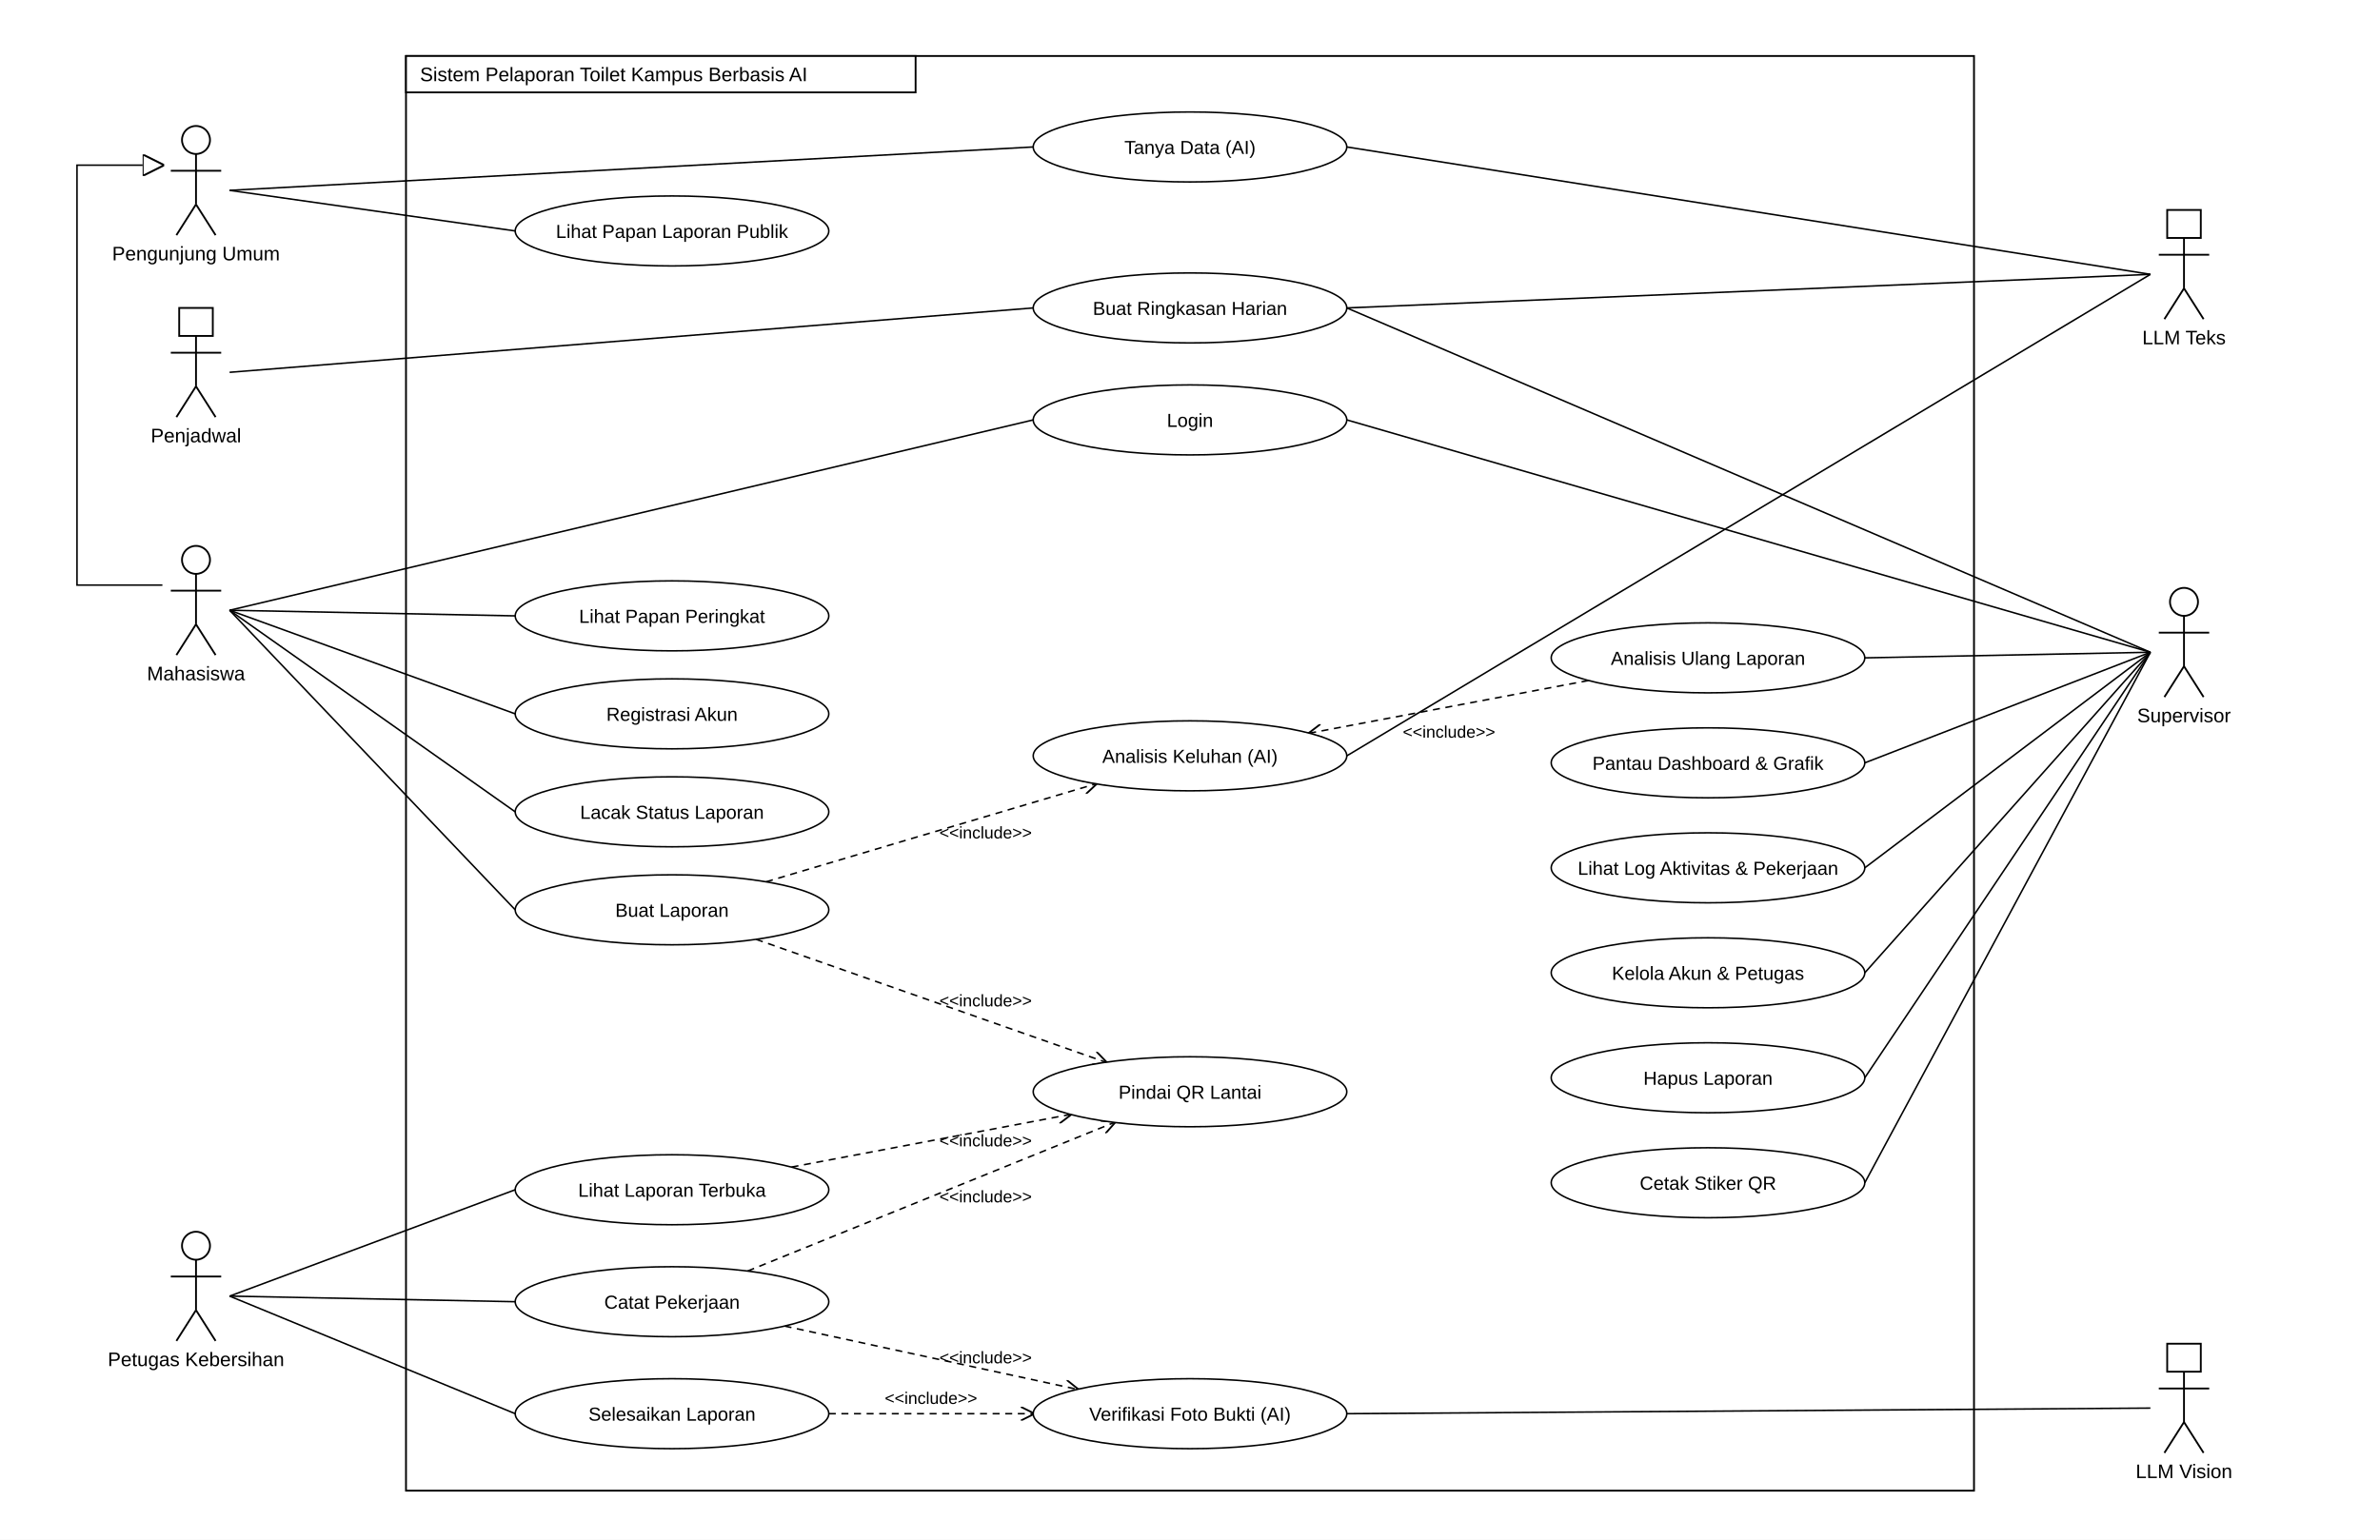
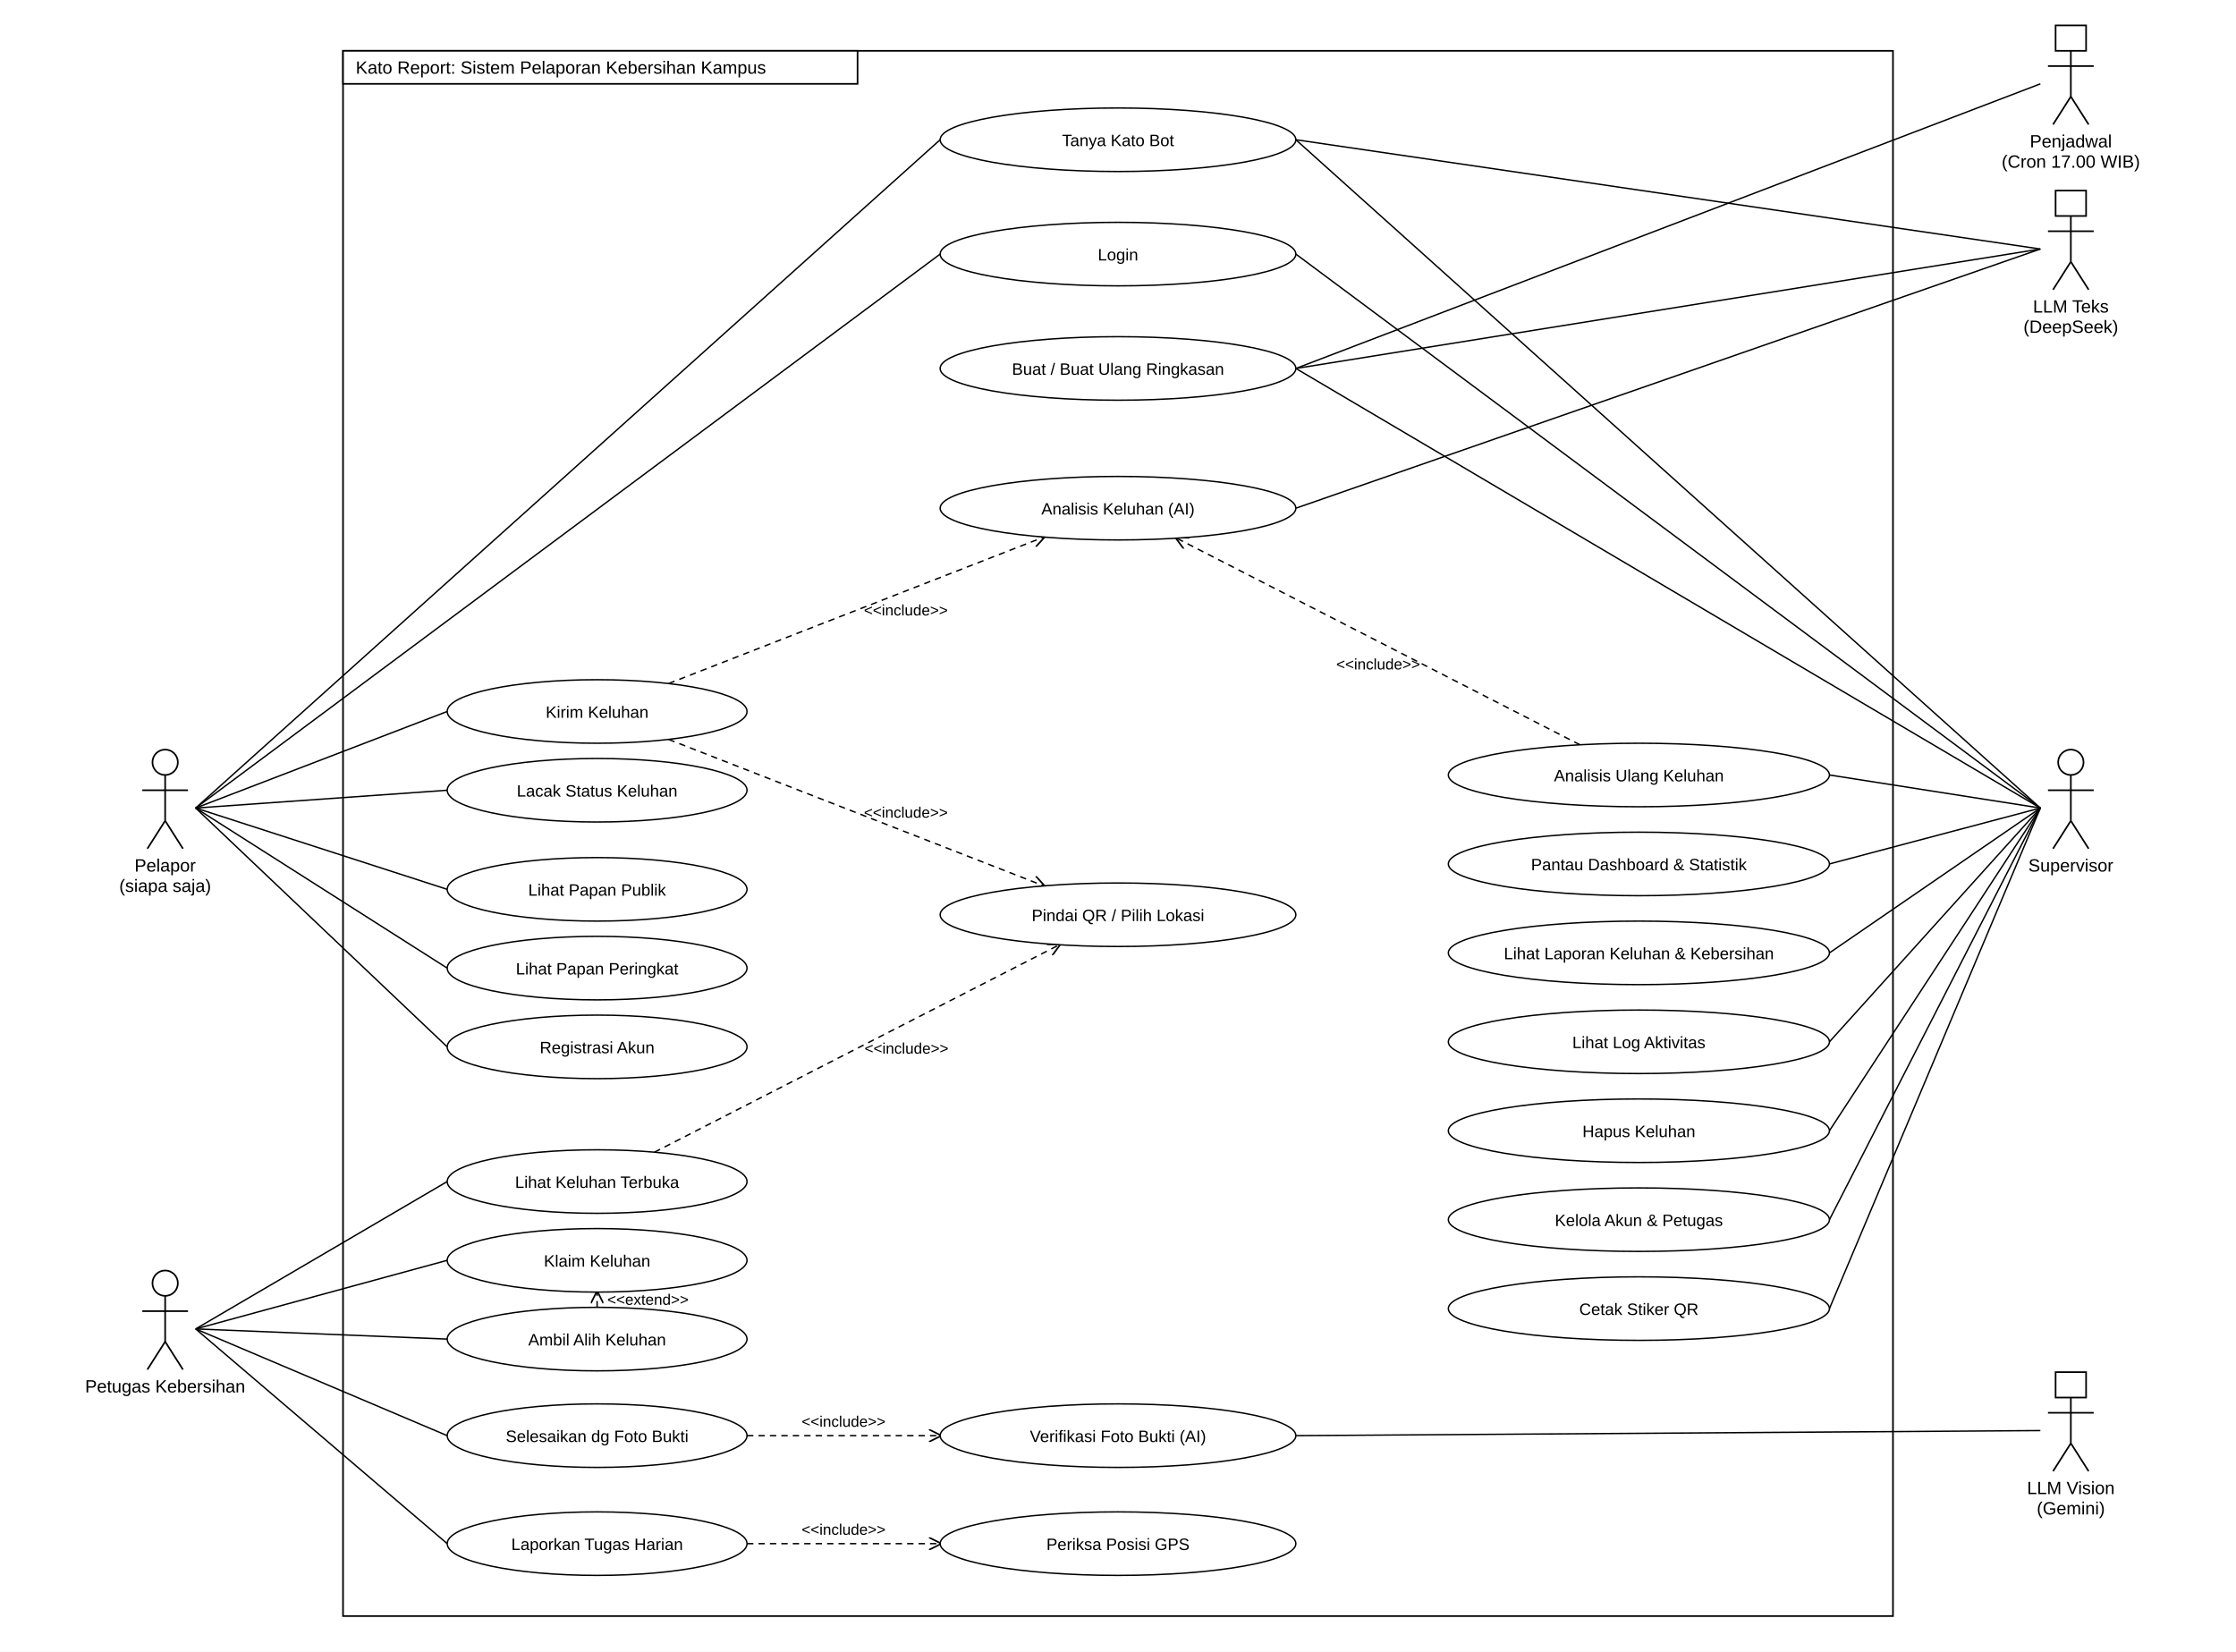
- <svg xmlns="http://www.w3.org/2000/svg" width="1700" height="1100" viewBox="0 0 1700 1100" font-family="Arial, Helvetica, sans-serif" fill="#000">
+ <svg xmlns="http://www.w3.org/2000/svg" width="1760" height="1300" viewBox="0 0 1760 1300" font-family="Arial, Helvetica, sans-serif" fill="#000">
  <defs>
    <marker id="open" viewBox="0 0 10 10" refX="9" refY="5" markerWidth="9" markerHeight="9" orient="auto">
      <path d="M0,0 L10,5 L0,10" fill="none" stroke="#000" stroke-width="1.3" />
    </marker>
    <marker id="gen" viewBox="0 0 12 12" refX="11" refY="6" markerWidth="14" markerHeight="14" orient="auto">
      <path d="M0,0 L12,6 L0,12 z" fill="#fff" stroke="#000" stroke-width="1.1" />
    </marker>
  </defs>
-   <rect width="1700" height="1100" fill="#fff" />
-   <rect x="290" y="40" width="1120" height="1025" fill="#fff" stroke="#000" stroke-width="1.3" />
-   <rect x="290" y="40" width="364" height="26" fill="#fff" stroke="#000" stroke-width="1.3" />
-   <text x="300" y="58" font-size="14">Sistem Pelaporan Toilet Kampus Berbasis AI</text>
-   <line x1="164.0" y1="136.0" x2="368.0" y2="165.0" stroke="#000" stroke-width="1.1" />
-   <line x1="164.0" y1="136.0" x2="738.0" y2="105.0" stroke="#000" stroke-width="1.1" />
-   <line x1="164.0" y1="266.0" x2="738.0" y2="220.0" stroke="#000" stroke-width="1.1" />
-   <line x1="164.0" y1="436.0" x2="368.0" y2="440.0" stroke="#000" stroke-width="1.1" />
-   <line x1="164.0" y1="436.0" x2="368.0" y2="510.0" stroke="#000" stroke-width="1.1" />
-   <line x1="164.0" y1="436.0" x2="368.0" y2="650.0" stroke="#000" stroke-width="1.1" />
-   <line x1="164.0" y1="436.0" x2="368.0" y2="580.0" stroke="#000" stroke-width="1.1" />
-   <line x1="164.0" y1="436.0" x2="738.0" y2="300.0" stroke="#000" stroke-width="1.1" />
-   <line x1="164.0" y1="926.0" x2="368.0" y2="850.0" stroke="#000" stroke-width="1.1" />
-   <line x1="164.0" y1="926.0" x2="368.0" y2="930.0" stroke="#000" stroke-width="1.1" />
-   <line x1="164.0" y1="926.0" x2="368.0" y2="1010.0" stroke="#000" stroke-width="1.1" />
-   <line x1="1536.0" y1="196.0" x2="962.0" y2="105.0" stroke="#000" stroke-width="1.1" />
-   <line x1="1536.0" y1="196.0" x2="962.0" y2="220.0" stroke="#000" stroke-width="1.1" />
-   <line x1="1536.0" y1="196.0" x2="962.0" y2="540.0" stroke="#000" stroke-width="1.1" />
-   <line x1="1536.0" y1="466.0" x2="962.0" y2="300.0" stroke="#000" stroke-width="1.1" />
-   <line x1="1536.0" y1="466.0" x2="962.0" y2="220.0" stroke="#000" stroke-width="1.1" />
-   <line x1="1536.0" y1="466.0" x2="1332.0" y2="470.0" stroke="#000" stroke-width="1.1" />
-   <line x1="1536.0" y1="466.0" x2="1332.0" y2="545.0" stroke="#000" stroke-width="1.1" />
-   <line x1="1536.0" y1="466.0" x2="1332.0" y2="620.0" stroke="#000" stroke-width="1.1" />
-   <line x1="1536.0" y1="466.0" x2="1332.0" y2="695.0" stroke="#000" stroke-width="1.1" />
-   <line x1="1536.0" y1="466.0" x2="1332.0" y2="770.0" stroke="#000" stroke-width="1.1" />
-   <line x1="1536.0" y1="466.0" x2="1332.0" y2="845.0" stroke="#000" stroke-width="1.1" />
-   <line x1="1536.0" y1="1006.0" x2="962.0" y2="1010.0" stroke="#000" stroke-width="1.1" />
-   <line x1="547.2" y1="630.0" x2="782.8" y2="560.0" stroke="#000" stroke-width="1.1" stroke-dasharray="5 4" marker-end="url(#open)" />
-   <text x="671.0" y="599.0" font-size="12">&lt;&lt;include&gt;&gt;</text>
-   <line x1="1134.6" y1="486.2" x2="935.4" y2="523.8" stroke="#000" stroke-width="1.1" stroke-dasharray="5 4" marker-end="url(#open)" />
-   <text x="1035.0" y="527.0" font-size="12" text-anchor="middle">&lt;&lt;include&gt;&gt;</text>
-   <line x1="540.1" y1="671.1" x2="789.9" y2="758.9" stroke="#000" stroke-width="1.1" stroke-dasharray="5 4" marker-end="url(#open)" />
-   <text x="671.0" y="719.0" font-size="12">&lt;&lt;include&gt;&gt;</text>
-   <line x1="565.4" y1="833.8" x2="764.6" y2="796.2" stroke="#000" stroke-width="1.1" stroke-dasharray="5 4" marker-end="url(#open)" />
-   <text x="671.0" y="819.0" font-size="12">&lt;&lt;include&gt;&gt;</text>
-   <line x1="534.0" y1="908.1" x2="796.0" y2="801.9" stroke="#000" stroke-width="1.1" stroke-dasharray="5 4" marker-end="url(#open)" />
-   <text x="671.0" y="859.0" font-size="12">&lt;&lt;include&gt;&gt;</text>
-   <line x1="560.4" y1="947.4" x2="769.6" y2="992.6" stroke="#000" stroke-width="1.1" stroke-dasharray="5 4" marker-end="url(#open)" />
-   <text x="671.0" y="974.0" font-size="12">&lt;&lt;include&gt;&gt;</text>
-   <line x1="592.0" y1="1010.0" x2="738.0" y2="1010.0" stroke="#000" stroke-width="1.1" stroke-dasharray="5 4" marker-end="url(#open)" />
-   <text x="665.0" y="1003.0" font-size="12" text-anchor="middle">&lt;&lt;include&gt;&gt;</text>
-   <polyline points="116,418 55,418 55,118 116,118" fill="none" stroke="#000" stroke-width="1.1" marker-end="url(#gen)" />
-   <ellipse cx="480" cy="165" rx="112" ry="25" fill="#fff" stroke="#000" stroke-width="1.1" />
-   <text x="480" y="170" font-size="13.5" text-anchor="middle">Lihat Papan Laporan Publik</text>
-   <ellipse cx="480" cy="440" rx="112" ry="25" fill="#fff" stroke="#000" stroke-width="1.1" />
-   <text x="480" y="445" font-size="13.5" text-anchor="middle">Lihat Papan Peringkat</text>
-   <ellipse cx="480" cy="510" rx="112" ry="25" fill="#fff" stroke="#000" stroke-width="1.1" />
-   <text x="480" y="515" font-size="13.5" text-anchor="middle">Registrasi Akun</text>
-   <ellipse cx="480" cy="650" rx="112" ry="25" fill="#fff" stroke="#000" stroke-width="1.1" />
-   <text x="480" y="655" font-size="13.5" text-anchor="middle">Buat Laporan</text>
-   <ellipse cx="480" cy="580" rx="112" ry="25" fill="#fff" stroke="#000" stroke-width="1.1" />
-   <text x="480" y="585" font-size="13.5" text-anchor="middle">Lacak Status Laporan</text>
-   <ellipse cx="480" cy="850" rx="112" ry="25" fill="#fff" stroke="#000" stroke-width="1.1" />
-   <text x="480" y="855" font-size="13.5" text-anchor="middle">Lihat Laporan Terbuka</text>
-   <ellipse cx="480" cy="930" rx="112" ry="25" fill="#fff" stroke="#000" stroke-width="1.1" />
-   <text x="480" y="935" font-size="13.5" text-anchor="middle">Catat Pekerjaan</text>
-   <ellipse cx="480" cy="1010" rx="112" ry="25" fill="#fff" stroke="#000" stroke-width="1.1" />
-   <text x="480" y="1015" font-size="13.5" text-anchor="middle">Selesaikan Laporan</text>
-   <ellipse cx="850" cy="105" rx="112" ry="25" fill="#fff" stroke="#000" stroke-width="1.1" />
-   <text x="850" y="110" font-size="13.5" text-anchor="middle">Tanya Data (AI)</text>
-   <ellipse cx="850" cy="220" rx="112" ry="25" fill="#fff" stroke="#000" stroke-width="1.1" />
-   <text x="850" y="225" font-size="13.5" text-anchor="middle">Buat Ringkasan Harian</text>
-   <ellipse cx="850" cy="300" rx="112" ry="25" fill="#fff" stroke="#000" stroke-width="1.1" />
-   <text x="850" y="305" font-size="13.5" text-anchor="middle">Login</text>
-   <ellipse cx="850" cy="540" rx="112" ry="25" fill="#fff" stroke="#000" stroke-width="1.1" />
-   <text x="850" y="545" font-size="13.5" text-anchor="middle">Analisis Keluhan (AI)</text>
-   <ellipse cx="850" cy="780" rx="112" ry="25" fill="#fff" stroke="#000" stroke-width="1.1" />
-   <text x="850" y="785" font-size="13.5" text-anchor="middle">Pindai QR Lantai</text>
-   <ellipse cx="850" cy="1010" rx="112" ry="25" fill="#fff" stroke="#000" stroke-width="1.1" />
-   <text x="850" y="1015" font-size="13.5" text-anchor="middle">Verifikasi Foto Bukti (AI)</text>
-   <ellipse cx="1220" cy="470" rx="112" ry="25" fill="#fff" stroke="#000" stroke-width="1.1" />
-   <text x="1220" y="475" font-size="13.5" text-anchor="middle">Analisis Ulang Laporan</text>
-   <ellipse cx="1220" cy="545" rx="112" ry="25" fill="#fff" stroke="#000" stroke-width="1.1" />
-   <text x="1220" y="550" font-size="13.5" text-anchor="middle">Pantau Dashboard &amp; Grafik</text>
-   <ellipse cx="1220" cy="620" rx="112" ry="25" fill="#fff" stroke="#000" stroke-width="1.1" />
-   <text x="1220" y="625" font-size="13.5" text-anchor="middle">Lihat Log Aktivitas &amp; Pekerjaan</text>
-   <ellipse cx="1220" cy="695" rx="112" ry="25" fill="#fff" stroke="#000" stroke-width="1.1" />
-   <text x="1220" y="700" font-size="13.5" text-anchor="middle">Kelola Akun &amp; Petugas</text>
-   <ellipse cx="1220" cy="770" rx="112" ry="25" fill="#fff" stroke="#000" stroke-width="1.1" />
-   <text x="1220" y="775" font-size="13.5" text-anchor="middle">Hapus Laporan</text>
-   <ellipse cx="1220" cy="845" rx="112" ry="25" fill="#fff" stroke="#000" stroke-width="1.1" />
-   <text x="1220" y="850" font-size="13.5" text-anchor="middle">Cetak Stiker QR</text>
+   <rect width="1760" height="1300" fill="#fff" />
+   <rect x="270" y="40" width="1220" height="1232" fill="#fff" stroke="#000" stroke-width="1.3" />
+   <rect x="270" y="40" width="405" height="26" fill="#fff" stroke="#000" stroke-width="1.3" />
+   <text x="280" y="58" font-size="14">Kato Report: Sistem Pelaporan Kebersihan Kampus</text>
+   <line x1="154.0" y1="636.0" x2="352.0" y2="700.0" stroke="#000" stroke-width="1.1" />
+   <line x1="154.0" y1="636.0" x2="352.0" y2="762.0" stroke="#000" stroke-width="1.1" />
+   <line x1="154.0" y1="636.0" x2="352.0" y2="824.0" stroke="#000" stroke-width="1.1" />
+   <line x1="154.0" y1="636.0" x2="352.0" y2="560.0" stroke="#000" stroke-width="1.1" />
+   <line x1="154.0" y1="636.0" x2="352.0" y2="622.0" stroke="#000" stroke-width="1.1" />
+   <line x1="154.0" y1="636.0" x2="740.0" y2="200.0" stroke="#000" stroke-width="1.1" />
+   <line x1="154.0" y1="636.0" x2="740.0" y2="110.0" stroke="#000" stroke-width="1.1" />
+   <line x1="154.0" y1="1046.0" x2="352.0" y2="930.0" stroke="#000" stroke-width="1.1" />
+   <line x1="154.0" y1="1046.0" x2="352.0" y2="992.0" stroke="#000" stroke-width="1.1" />
+   <line x1="154.0" y1="1046.0" x2="352.0" y2="1054.0" stroke="#000" stroke-width="1.1" />
+   <line x1="154.0" y1="1046.0" x2="352.0" y2="1130.0" stroke="#000" stroke-width="1.1" />
+   <line x1="154.0" y1="1046.0" x2="352.0" y2="1215.0" stroke="#000" stroke-width="1.1" />
+   <line x1="1606.0" y1="66.0" x2="1020.0" y2="290.0" stroke="#000" stroke-width="1.1" />
+   <line x1="1606.0" y1="196.0" x2="1020.0" y2="110.0" stroke="#000" stroke-width="1.1" />
+   <line x1="1606.0" y1="196.0" x2="1020.0" y2="290.0" stroke="#000" stroke-width="1.1" />
+   <line x1="1606.0" y1="196.0" x2="1020.0" y2="400.0" stroke="#000" stroke-width="1.1" />
+   <line x1="1606.0" y1="636.0" x2="1020.0" y2="200.0" stroke="#000" stroke-width="1.1" />
+   <line x1="1606.0" y1="636.0" x2="1020.0" y2="110.0" stroke="#000" stroke-width="1.1" />
+   <line x1="1606.0" y1="636.0" x2="1020.0" y2="290.0" stroke="#000" stroke-width="1.1" />
+   <line x1="1606.0" y1="636.0" x2="1440.0" y2="680.0" stroke="#000" stroke-width="1.1" />
+   <line x1="1606.0" y1="636.0" x2="1440.0" y2="750.0" stroke="#000" stroke-width="1.1" />
+   <line x1="1606.0" y1="636.0" x2="1440.0" y2="610.0" stroke="#000" stroke-width="1.1" />
+   <line x1="1606.0" y1="636.0" x2="1440.0" y2="820.0" stroke="#000" stroke-width="1.1" />
+   <line x1="1606.0" y1="636.0" x2="1440.0" y2="960.0" stroke="#000" stroke-width="1.1" />
+   <line x1="1606.0" y1="636.0" x2="1440.0" y2="890.0" stroke="#000" stroke-width="1.1" />
+   <line x1="1606.0" y1="636.0" x2="1440.0" y2="1030.0" stroke="#000" stroke-width="1.1" />
+   <line x1="1606.0" y1="1126.0" x2="1020.0" y2="1130.0" stroke="#000" stroke-width="1.1" />
+   <line x1="526.3" y1="538.0" x2="821.7" y2="422.7" stroke="#000" stroke-width="1.1" stroke-dasharray="5 4" marker-end="url(#open)" />
+   <text x="680.0" y="484.4" font-size="12">&lt;&lt;include&gt;&gt;</text>
+   <line x1="1243.6" y1="586.2" x2="926.1" y2="423.6" stroke="#000" stroke-width="1.1" stroke-dasharray="5 4" marker-end="url(#open)" />
+   <text x="1084.8" y="526.9" font-size="12" text-anchor="middle">&lt;&lt;include&gt;&gt;</text>
+   <line x1="526.3" y1="582.0" x2="821.7" y2="697.3" stroke="#000" stroke-width="1.1" stroke-dasharray="5 4" marker-end="url(#open)" />
+   <text x="680.0" y="643.6" font-size="12">&lt;&lt;include&gt;&gt;</text>
+   <line x1="515.1" y1="906.9" x2="833.9" y2="743.6" stroke="#000" stroke-width="1.1" stroke-dasharray="5 4" marker-end="url(#open)" />
+   <text x="680.5" y="829.3" font-size="12">&lt;&lt;include&gt;&gt;</text>
+   <line x1="588.0" y1="1130.0" x2="740.0" y2="1130.0" stroke="#000" stroke-width="1.1" stroke-dasharray="5 4" marker-end="url(#open)" />
+   <text x="664.0" y="1123.0" font-size="12" text-anchor="middle">&lt;&lt;include&gt;&gt;</text>
+   <line x1="588.0" y1="1215.0" x2="740.0" y2="1215.0" stroke="#000" stroke-width="1.1" stroke-dasharray="5 4" marker-end="url(#open)" />
+   <text x="664.0" y="1208.0" font-size="12" text-anchor="middle">&lt;&lt;include&gt;&gt;</text>
+   <line x1="470.0" y1="1029.0" x2="470.0" y2="1017.0" stroke="#000" stroke-width="1.1" stroke-dasharray="5 4" marker-end="url(#open)" />
+   <text x="478.0" y="1027.0" font-size="12">&lt;&lt;extend&gt;&gt;</text>
+   <ellipse cx="470" cy="560" rx="118" ry="25" fill="#fff" stroke="#000" stroke-width="1.1" />
+   <text x="470" y="565" font-size="13" text-anchor="middle">Kirim Keluhan</text>
+   <ellipse cx="470" cy="622" rx="118" ry="25" fill="#fff" stroke="#000" stroke-width="1.1" />
+   <text x="470" y="627" font-size="13" text-anchor="middle">Lacak Status Keluhan</text>
+   <ellipse cx="470" cy="700" rx="118" ry="25" fill="#fff" stroke="#000" stroke-width="1.1" />
+   <text x="470" y="705" font-size="13" text-anchor="middle">Lihat Papan Publik</text>
+   <ellipse cx="470" cy="762" rx="118" ry="25" fill="#fff" stroke="#000" stroke-width="1.1" />
+   <text x="470" y="767" font-size="13" text-anchor="middle">Lihat Papan Peringkat</text>
+   <ellipse cx="470" cy="824" rx="118" ry="25" fill="#fff" stroke="#000" stroke-width="1.1" />
+   <text x="470" y="829" font-size="13" text-anchor="middle">Registrasi Akun</text>
+   <ellipse cx="470" cy="930" rx="118" ry="25" fill="#fff" stroke="#000" stroke-width="1.1" />
+   <text x="470" y="935" font-size="13" text-anchor="middle">Lihat Keluhan Terbuka</text>
+   <ellipse cx="470" cy="992" rx="118" ry="25" fill="#fff" stroke="#000" stroke-width="1.1" />
+   <text x="470" y="997" font-size="13" text-anchor="middle">Klaim Keluhan</text>
+   <ellipse cx="470" cy="1054" rx="118" ry="25" fill="#fff" stroke="#000" stroke-width="1.1" />
+   <text x="470" y="1059" font-size="13" text-anchor="middle">Ambil Alih Keluhan</text>
+   <ellipse cx="470" cy="1130" rx="118" ry="25" fill="#fff" stroke="#000" stroke-width="1.1" />
+   <text x="470" y="1135" font-size="13" text-anchor="middle">Selesaikan dg Foto Bukti</text>
+   <ellipse cx="470" cy="1215" rx="118" ry="25" fill="#fff" stroke="#000" stroke-width="1.1" />
+   <text x="470" y="1220" font-size="13" text-anchor="middle">Laporkan Tugas Harian</text>
+   <ellipse cx="880" cy="110" rx="140" ry="25" fill="#fff" stroke="#000" stroke-width="1.1" />
+   <text x="880" y="115" font-size="13" text-anchor="middle">Tanya Kato Bot</text>
+   <ellipse cx="880" cy="200" rx="140" ry="25" fill="#fff" stroke="#000" stroke-width="1.1" />
+   <text x="880" y="205" font-size="13" text-anchor="middle">Login</text>
+   <ellipse cx="880" cy="290" rx="140" ry="25" fill="#fff" stroke="#000" stroke-width="1.1" />
+   <text x="880" y="295" font-size="13" text-anchor="middle">Buat / Buat Ulang Ringkasan</text>
+   <ellipse cx="880" cy="400" rx="140" ry="25" fill="#fff" stroke="#000" stroke-width="1.1" />
+   <text x="880" y="405" font-size="13" text-anchor="middle">Analisis Keluhan (AI)</text>
+   <ellipse cx="880" cy="720" rx="140" ry="25" fill="#fff" stroke="#000" stroke-width="1.1" />
+   <text x="880" y="725" font-size="13" text-anchor="middle">Pindai QR / Pilih Lokasi</text>
+   <ellipse cx="880" cy="1215" rx="140" ry="25" fill="#fff" stroke="#000" stroke-width="1.1" />
+   <text x="880" y="1220" font-size="13" text-anchor="middle">Periksa Posisi GPS</text>
+   <ellipse cx="880" cy="1130" rx="140" ry="25" fill="#fff" stroke="#000" stroke-width="1.1" />
+   <text x="880" y="1135" font-size="13" text-anchor="middle">Verifikasi Foto Bukti (AI)</text>
+   <ellipse cx="1290" cy="610" rx="150" ry="25" fill="#fff" stroke="#000" stroke-width="1.1" />
+   <text x="1290" y="615" font-size="13" text-anchor="middle">Analisis Ulang Keluhan</text>
+   <ellipse cx="1290" cy="680" rx="150" ry="25" fill="#fff" stroke="#000" stroke-width="1.1" />
+   <text x="1290" y="685" font-size="13" text-anchor="middle">Pantau Dashboard &amp; Statistik</text>
+   <ellipse cx="1290" cy="750" rx="150" ry="25" fill="#fff" stroke="#000" stroke-width="1.1" />
+   <text x="1290" y="755" font-size="13" text-anchor="middle">Lihat Laporan Keluhan &amp; Kebersihan</text>
+   <ellipse cx="1290" cy="820" rx="150" ry="25" fill="#fff" stroke="#000" stroke-width="1.1" />
+   <text x="1290" y="825" font-size="13" text-anchor="middle">Lihat Log Aktivitas</text>
+   <ellipse cx="1290" cy="890" rx="150" ry="25" fill="#fff" stroke="#000" stroke-width="1.1" />
+   <text x="1290" y="895" font-size="13" text-anchor="middle">Hapus Keluhan</text>
+   <ellipse cx="1290" cy="960" rx="150" ry="25" fill="#fff" stroke="#000" stroke-width="1.1" />
+   <text x="1290" y="965" font-size="13" text-anchor="middle">Kelola Akun &amp; Petugas</text>
+   <ellipse cx="1290" cy="1030" rx="150" ry="25" fill="#fff" stroke="#000" stroke-width="1.1" />
+   <text x="1290" y="1035" font-size="13" text-anchor="middle">Cetak Stiker QR</text>
  <g stroke="#000" stroke-width="1.3" fill="none">
-     <circle cx="140" cy="100" r="10" fill="#fff" />
-     <line x1="140" y1="110" x2="140" y2="146" />
-     <line x1="122" y1="122" x2="158" y2="122" />
-     <line x1="140" y1="146" x2="126" y2="168" />
-     <line x1="140" y1="146" x2="154" y2="168" />
+     <circle cx="130" cy="600" r="10" fill="#fff" />
+     <line x1="130" y1="610" x2="130" y2="646" />
+     <line x1="112" y1="622" x2="148" y2="622" />
+     <line x1="130" y1="646" x2="116" y2="668" />
+     <line x1="130" y1="646" x2="144" y2="668" />
  </g>
-   <text x="140" y="186" font-size="14" text-anchor="middle">Pengunjung Umum</text>
+   <text x="130" y="686" font-size="14" text-anchor="middle">Pelapor</text>
+   <text x="130" y="702" font-size="14" text-anchor="middle">(siapa saja)</text>
  <g stroke="#000" stroke-width="1.3" fill="none">
-     <rect x="128" y="220" width="24" height="20" fill="#fff" />
-     <line x1="140" y1="240" x2="140" y2="276" />
-     <line x1="122" y1="252" x2="158" y2="252" />
-     <line x1="140" y1="276" x2="126" y2="298" />
-     <line x1="140" y1="276" x2="154" y2="298" />
+     <circle cx="130" cy="1010" r="10" fill="#fff" />
+     <line x1="130" y1="1020" x2="130" y2="1056" />
+     <line x1="112" y1="1032" x2="148" y2="1032" />
+     <line x1="130" y1="1056" x2="116" y2="1078" />
+     <line x1="130" y1="1056" x2="144" y2="1078" />
  </g>
-   <text x="140" y="316" font-size="14" text-anchor="middle">Penjadwal</text>
+   <text x="130" y="1096" font-size="14" text-anchor="middle">Petugas Kebersihan</text>
  <g stroke="#000" stroke-width="1.3" fill="none">
-     <circle cx="140" cy="400" r="10" fill="#fff" />
-     <line x1="140" y1="410" x2="140" y2="446" />
-     <line x1="122" y1="422" x2="158" y2="422" />
-     <line x1="140" y1="446" x2="126" y2="468" />
-     <line x1="140" y1="446" x2="154" y2="468" />
+     <rect x="1618" y="20" width="24" height="20" fill="#fff" />
+     <line x1="1630" y1="40" x2="1630" y2="76" />
+     <line x1="1612" y1="52" x2="1648" y2="52" />
+     <line x1="1630" y1="76" x2="1616" y2="98" />
+     <line x1="1630" y1="76" x2="1644" y2="98" />
  </g>
-   <text x="140" y="486" font-size="14" text-anchor="middle">Mahasiswa</text>
+   <text x="1630" y="116" font-size="14" text-anchor="middle">Penjadwal</text>
+   <text x="1630" y="132" font-size="14" text-anchor="middle">(Cron 17.00 WIB)</text>
  <g stroke="#000" stroke-width="1.3" fill="none">
-     <circle cx="140" cy="890" r="10" fill="#fff" />
-     <line x1="140" y1="900" x2="140" y2="936" />
-     <line x1="122" y1="912" x2="158" y2="912" />
-     <line x1="140" y1="936" x2="126" y2="958" />
-     <line x1="140" y1="936" x2="154" y2="958" />
+     <rect x="1618" y="150" width="24" height="20" fill="#fff" />
+     <line x1="1630" y1="170" x2="1630" y2="206" />
+     <line x1="1612" y1="182" x2="1648" y2="182" />
+     <line x1="1630" y1="206" x2="1616" y2="228" />
+     <line x1="1630" y1="206" x2="1644" y2="228" />
  </g>
-   <text x="140" y="976" font-size="14" text-anchor="middle">Petugas Kebersihan</text>
+   <text x="1630" y="246" font-size="14" text-anchor="middle">LLM Teks</text>
+   <text x="1630" y="262" font-size="14" text-anchor="middle">(DeepSeek)</text>
  <g stroke="#000" stroke-width="1.3" fill="none">
-     <rect x="1548" y="150" width="24" height="20" fill="#fff" />
-     <line x1="1560" y1="170" x2="1560" y2="206" />
-     <line x1="1542" y1="182" x2="1578" y2="182" />
-     <line x1="1560" y1="206" x2="1546" y2="228" />
-     <line x1="1560" y1="206" x2="1574" y2="228" />
+     <circle cx="1630" cy="600" r="10" fill="#fff" />
+     <line x1="1630" y1="610" x2="1630" y2="646" />
+     <line x1="1612" y1="622" x2="1648" y2="622" />
+     <line x1="1630" y1="646" x2="1616" y2="668" />
+     <line x1="1630" y1="646" x2="1644" y2="668" />
  </g>
-   <text x="1560" y="246" font-size="14" text-anchor="middle">LLM Teks</text>
+   <text x="1630" y="686" font-size="14" text-anchor="middle">Supervisor</text>
  <g stroke="#000" stroke-width="1.3" fill="none">
-     <circle cx="1560" cy="430" r="10" fill="#fff" />
-     <line x1="1560" y1="440" x2="1560" y2="476" />
-     <line x1="1542" y1="452" x2="1578" y2="452" />
-     <line x1="1560" y1="476" x2="1546" y2="498" />
-     <line x1="1560" y1="476" x2="1574" y2="498" />
+     <rect x="1618" y="1080" width="24" height="20" fill="#fff" />
+     <line x1="1630" y1="1100" x2="1630" y2="1136" />
+     <line x1="1612" y1="1112" x2="1648" y2="1112" />
+     <line x1="1630" y1="1136" x2="1616" y2="1158" />
+     <line x1="1630" y1="1136" x2="1644" y2="1158" />
  </g>
-   <text x="1560" y="516" font-size="14" text-anchor="middle">Supervisor</text>
-   <g stroke="#000" stroke-width="1.3" fill="none">
-     <rect x="1548" y="960" width="24" height="20" fill="#fff" />
-     <line x1="1560" y1="980" x2="1560" y2="1016" />
-     <line x1="1542" y1="992" x2="1578" y2="992" />
-     <line x1="1560" y1="1016" x2="1546" y2="1038" />
-     <line x1="1560" y1="1016" x2="1574" y2="1038" />
-   </g>
-   <text x="1560" y="1056" font-size="14" text-anchor="middle">LLM Vision</text>
+   <text x="1630" y="1176" font-size="14" text-anchor="middle">LLM Vision</text>
+   <text x="1630" y="1192" font-size="14" text-anchor="middle">(Gemini)</text>
</svg>
